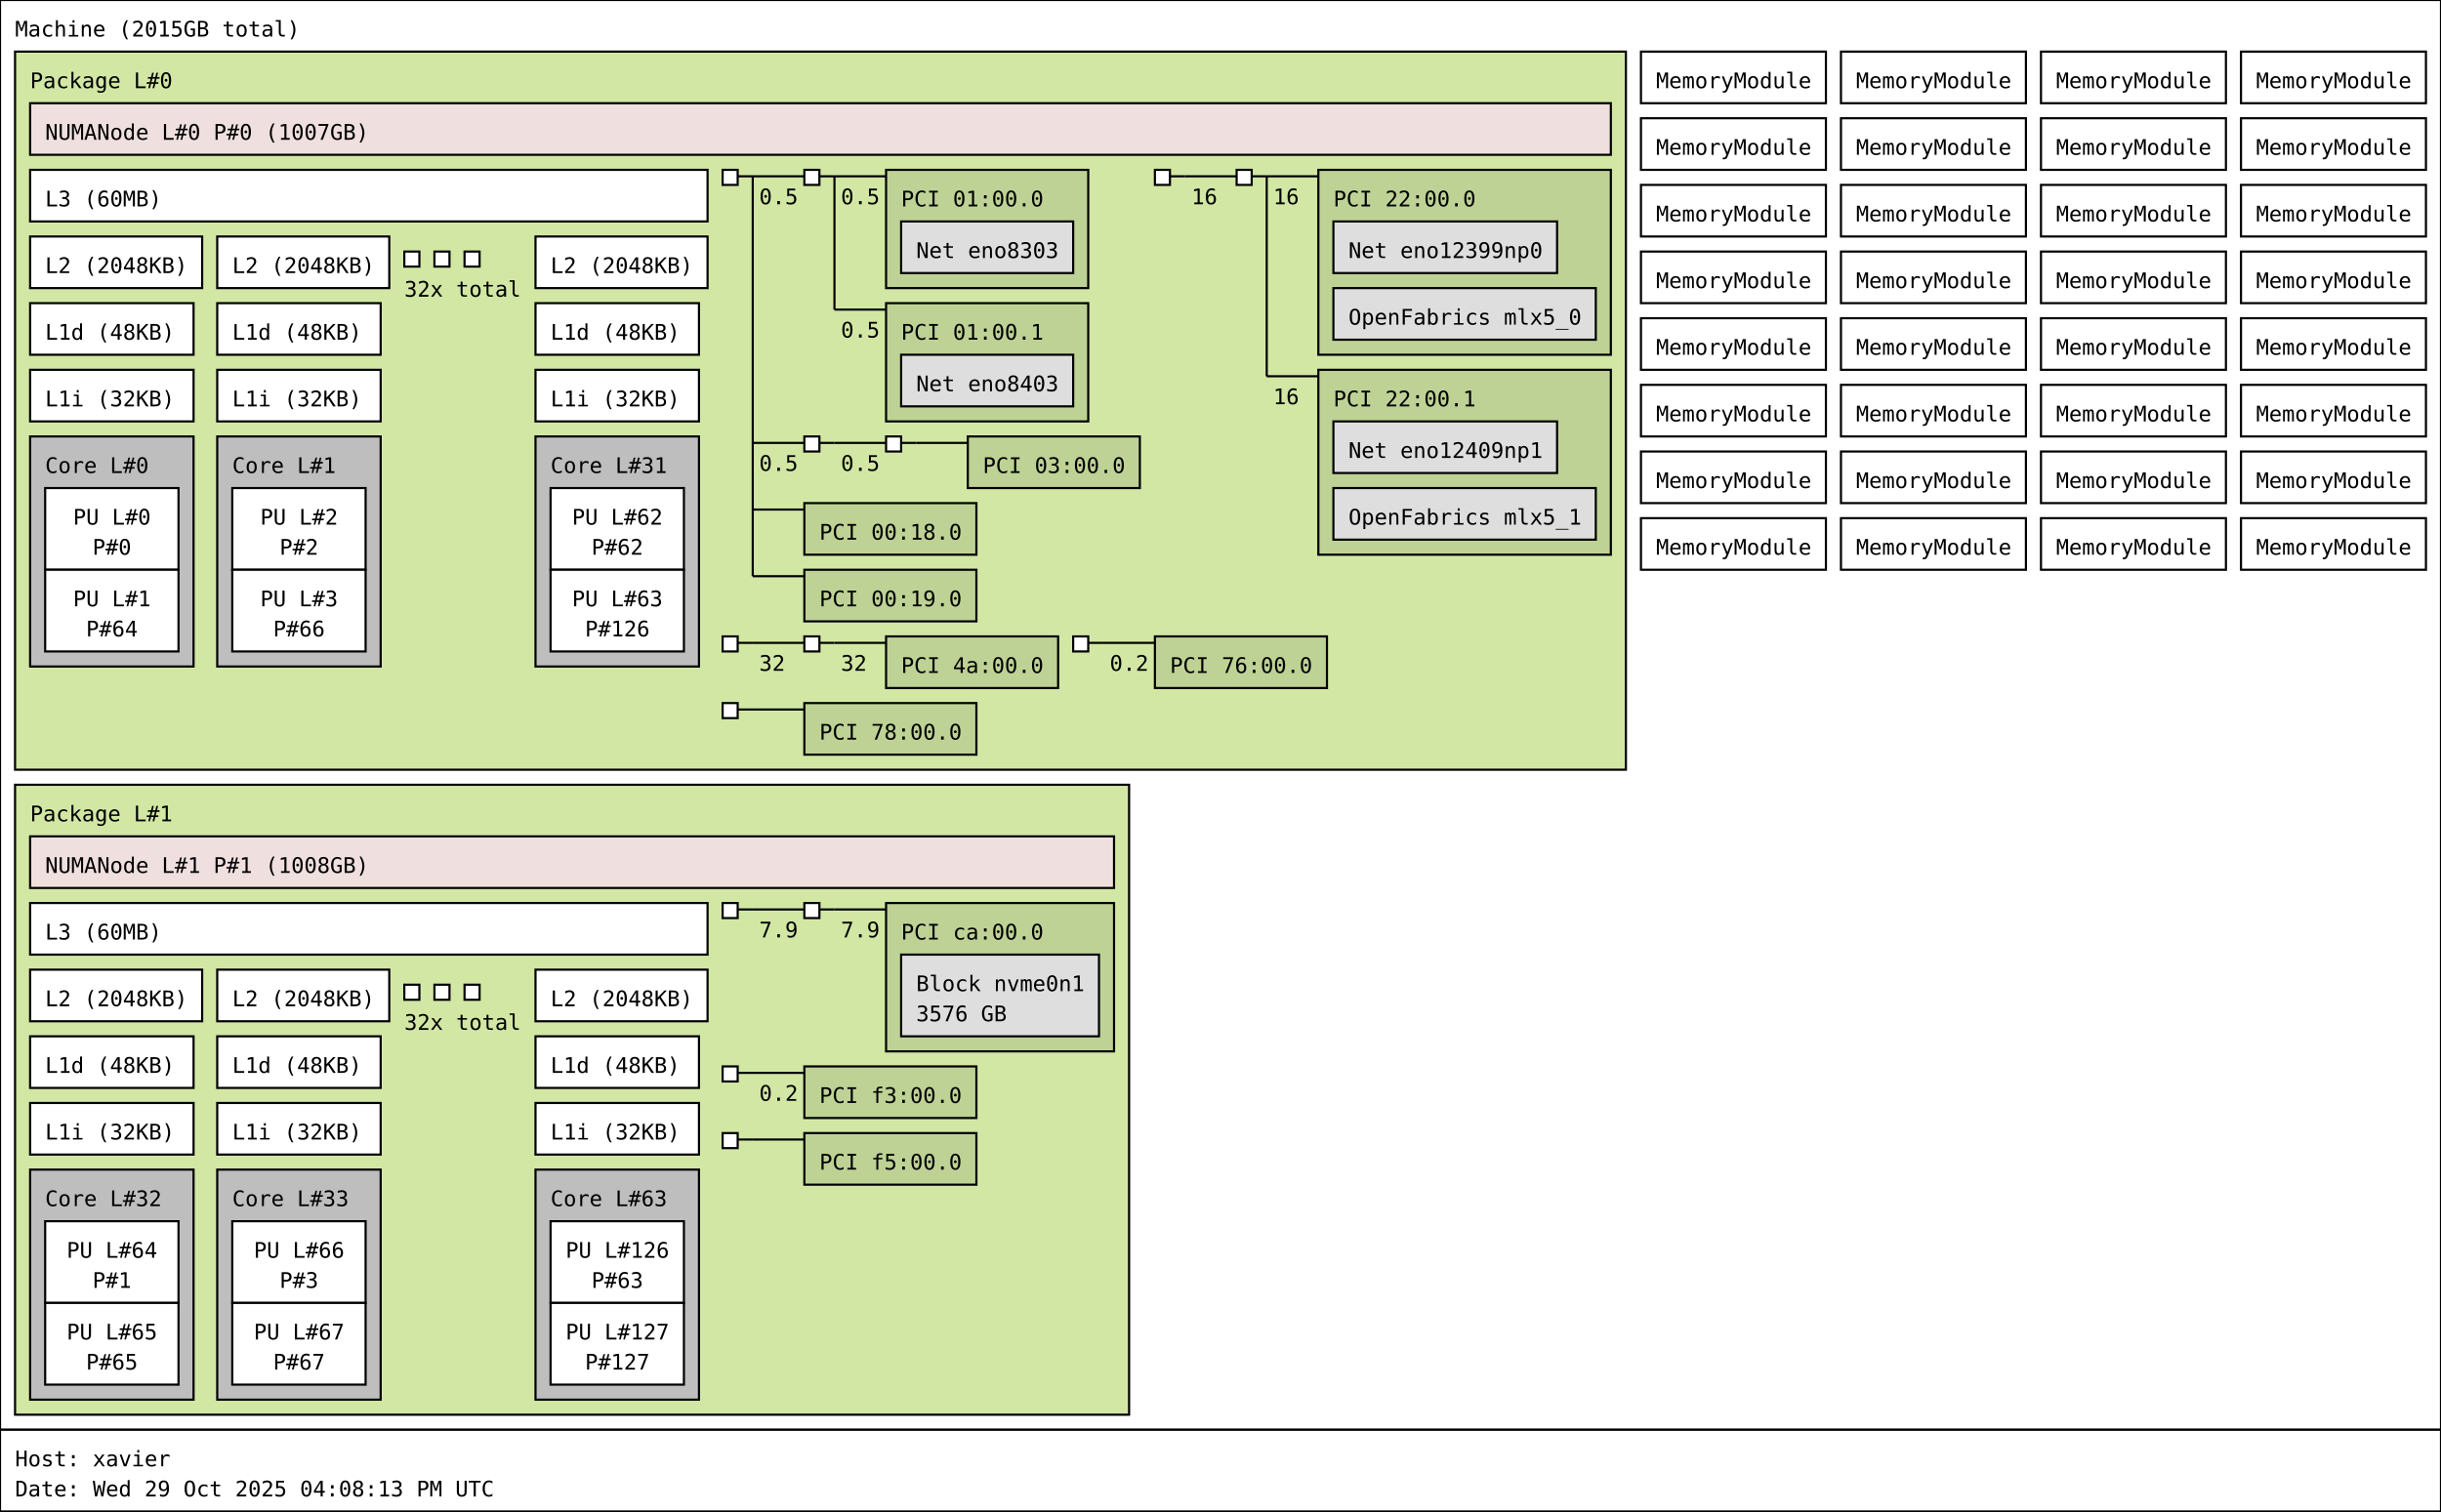
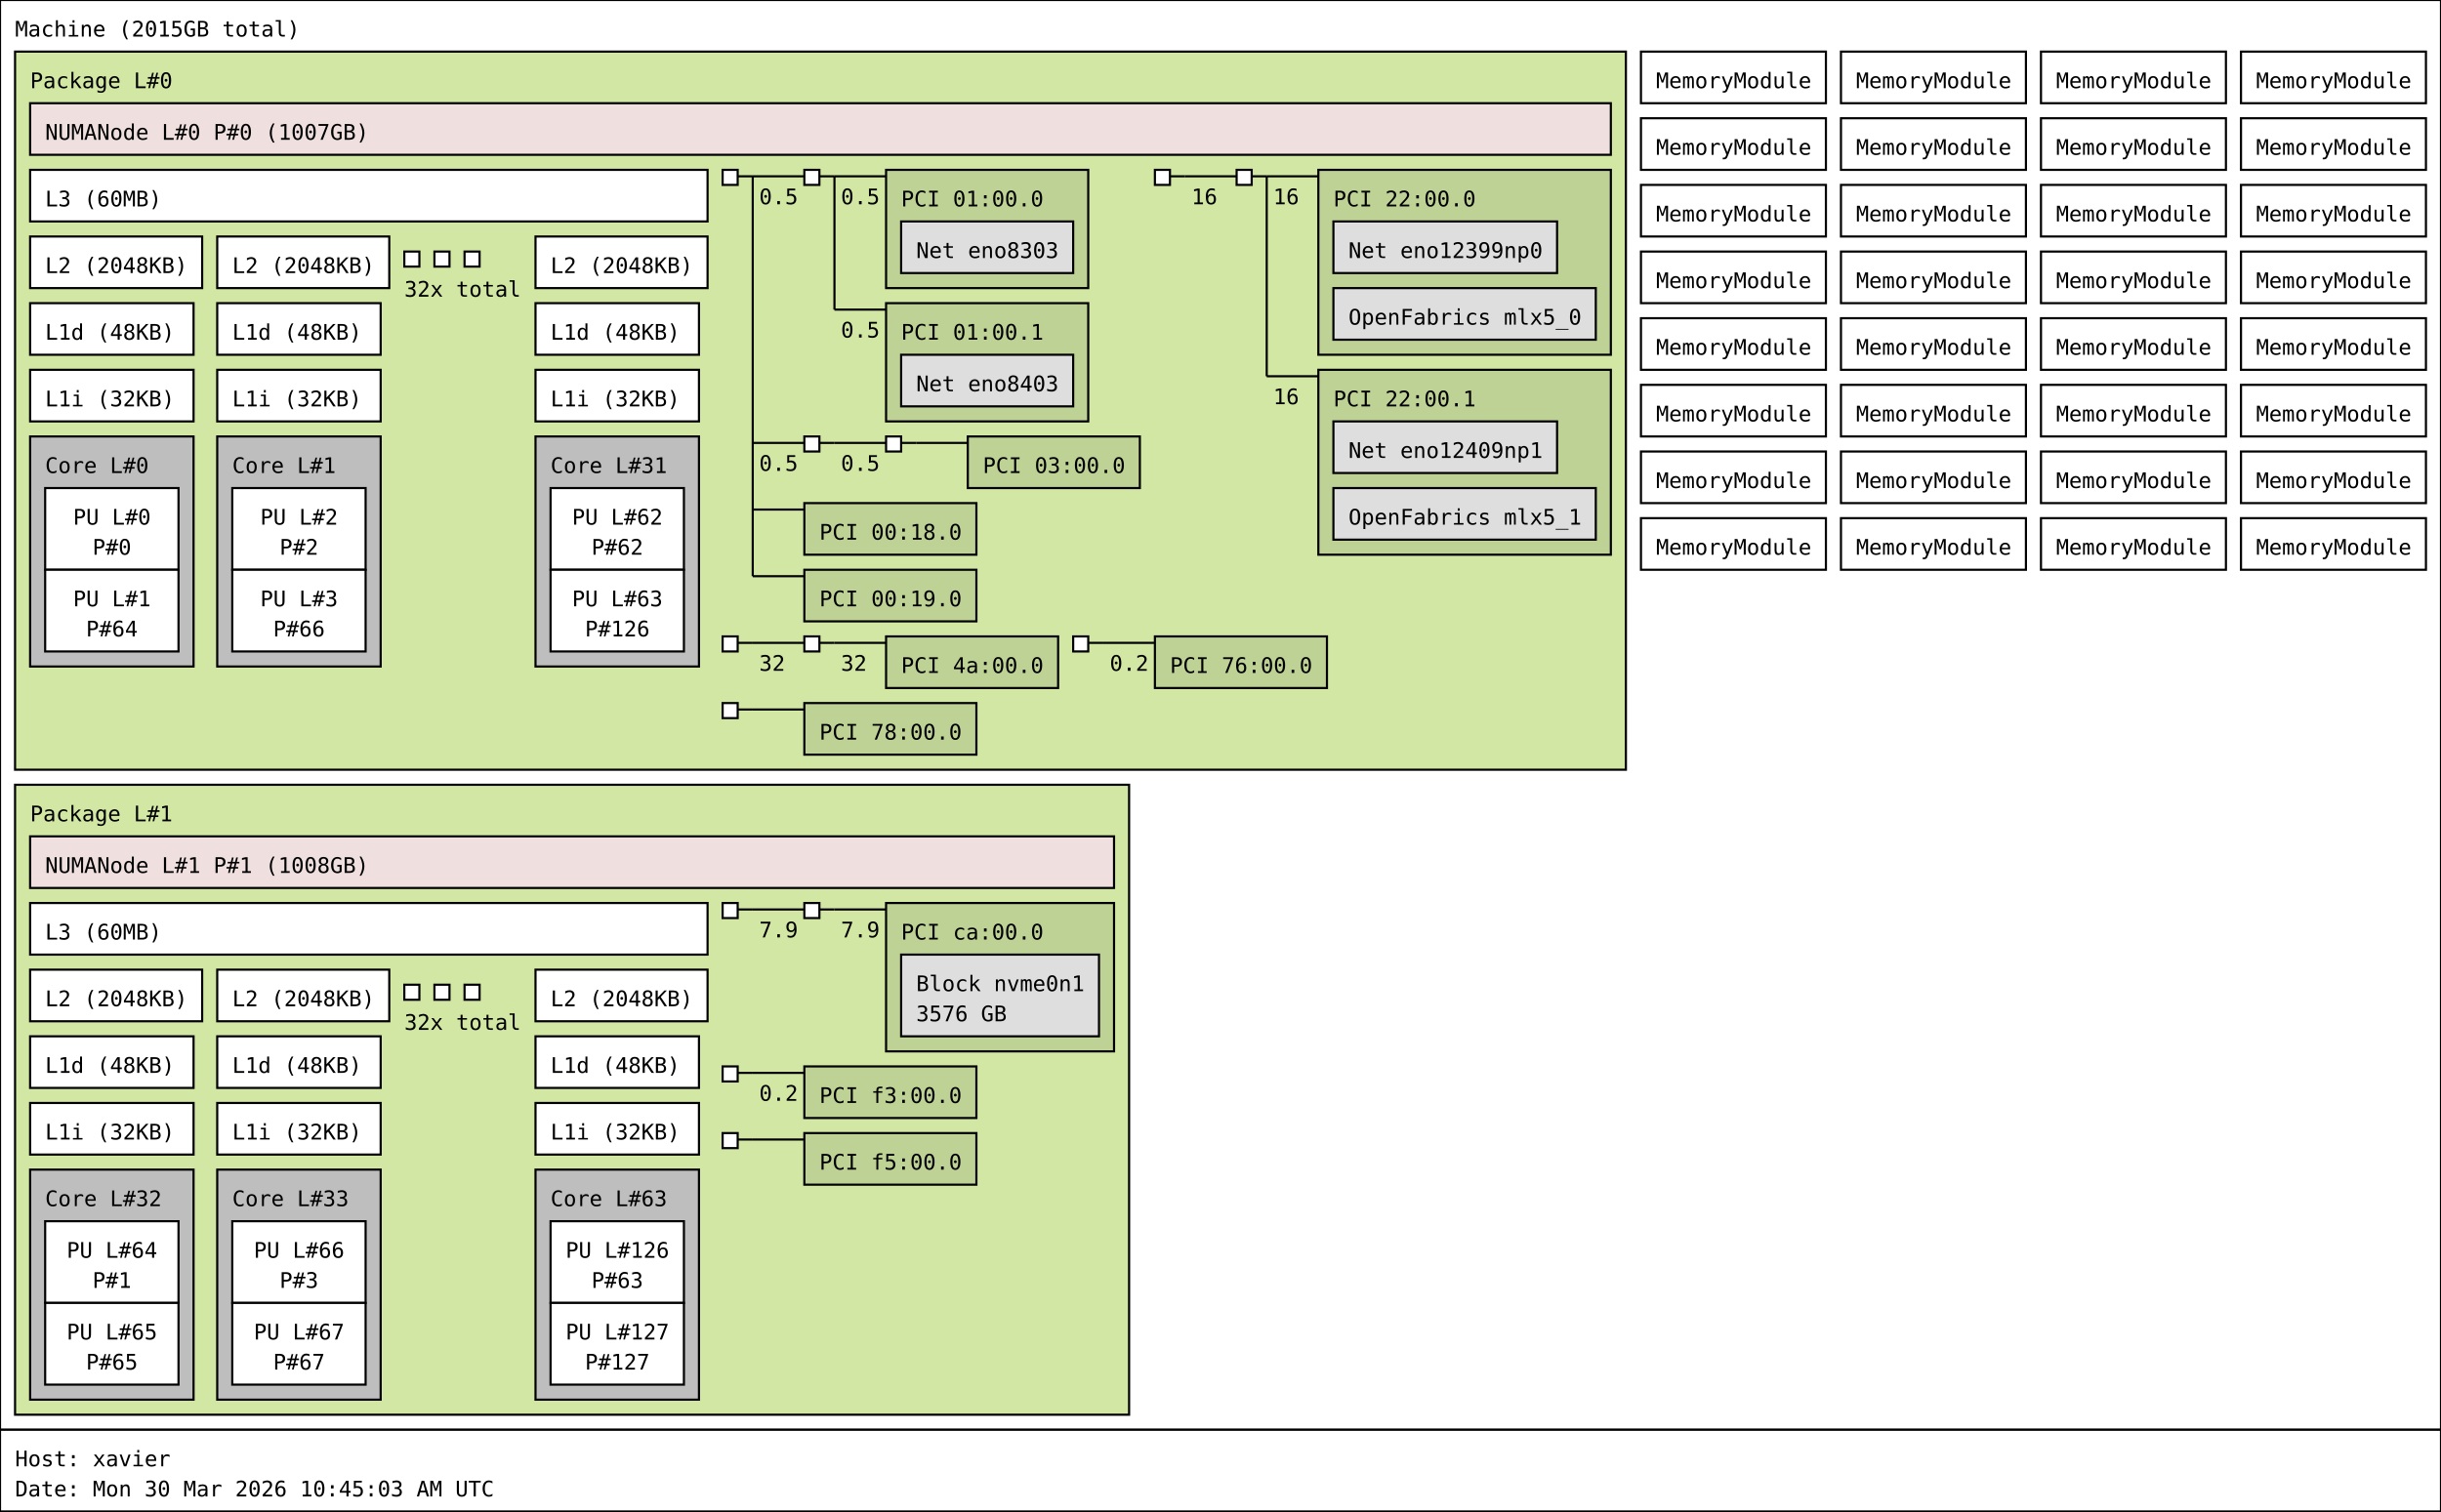
<svg xmlns="http://www.w3.org/2000/svg" width="1135px" height="703px" viewBox="0 0 1135px 703px" version="1.1">
  <rect id="Machine_0_rect" class="Machine" x="0" y="0" width="1135" height="665" fill="rgb(255,255,255)" stroke="rgb(0,0,0)" stroke-width="1" />
  <text id="Machine_0_text" class="Machine" font-family="Monospace" x="7" y="17" fill="rgb(0,0,0)" font-size="10px">Machine (2015GB total)</text>
  <rect id="Package_0_rect" class="Package" x="7" y="24" width="749" height="334" fill="rgb(210,231,164)" stroke="rgb(0,0,0)" stroke-width="1" />
  <text id="Package_0_text" class="Package" font-family="Monospace" x="14" y="41" fill="rgb(0,0,0)" font-size="10px">Package L#0</text>
  <rect id="L3_0_rect" class="L3" x="14" y="79" width="315" height="24" fill="rgb(255,255,255)" stroke="rgb(0,0,0)" stroke-width="1" />
  <text id="L3_0_text" class="L3" font-family="Monospace" x="21" y="96" fill="rgb(0,0,0)" font-size="10px">L3 (60MB)</text>
  <rect id="L2_0_rect" class="L2" x="14" y="110" width="80" height="24" fill="rgb(255,255,255)" stroke="rgb(0,0,0)" stroke-width="1" />
  <text id="L2_0_text" class="L2" font-family="Monospace" x="21" y="127" fill="rgb(0,0,0)" font-size="10px">L2 (2048KB)</text>
  <rect id="L1d_0_rect" class="L1d" x="14" y="141" width="76" height="24" fill="rgb(255,255,255)" stroke="rgb(0,0,0)" stroke-width="1" />
  <text id="L1d_0_text" class="L1d" font-family="Monospace" x="21" y="158" fill="rgb(0,0,0)" font-size="10px">L1d (48KB)</text>
  <rect id="L1i_0_rect" class="L1i" x="14" y="172" width="76" height="24" fill="rgb(255,255,255)" stroke="rgb(0,0,0)" stroke-width="1" />
  <text id="L1i_0_text" class="L1i" font-family="Monospace" x="21" y="189" fill="rgb(0,0,0)" font-size="10px">L1i (32KB)</text>
  <rect id="Core_0_rect" class="Core" x="14" y="203" width="76" height="107" fill="rgb(190,190,190)" stroke="rgb(0,0,0)" stroke-width="1" />
  <text id="Core_0_text" class="Core" font-family="Monospace" x="21" y="220" fill="rgb(0,0,0)" font-size="10px">Core L#0</text>
  <rect id="PU_0_rect" class="PU" x="21" y="227" width="62" height="38" fill="rgb(255,255,255)" stroke="rgb(0,0,0)" stroke-width="1" />
  <text id="PU_0_text" class="PU" font-family="Monospace" x="34" y="244" fill="rgb(0,0,0)" font-size="10px">PU L#0</text>
  <text id="PU_0_text_1" class="PU" font-family="Monospace" x="43" y="258" fill="rgb(0,0,0)" font-size="10px">P#0</text>
  <rect id="PU_1_rect" class="PU" x="21" y="265" width="62" height="38" fill="rgb(255,255,255)" stroke="rgb(0,0,0)" stroke-width="1" />
  <text id="PU_1_text" class="PU" font-family="Monospace" x="34" y="282" fill="rgb(0,0,0)" font-size="10px">PU L#1</text>
  <text id="PU_1_text_1" class="PU" font-family="Monospace" x="40" y="296" fill="rgb(0,0,0)" font-size="10px">P#64</text>
  <rect id="L2_1_rect" class="L2" x="101" y="110" width="80" height="24" fill="rgb(255,255,255)" stroke="rgb(0,0,0)" stroke-width="1" />
  <text id="L2_1_text" class="L2" font-family="Monospace" x="108" y="127" fill="rgb(0,0,0)" font-size="10px">L2 (2048KB)</text>
  <rect id="L1d_1_rect" class="L1d" x="101" y="141" width="76" height="24" fill="rgb(255,255,255)" stroke="rgb(0,0,0)" stroke-width="1" />
  <text id="L1d_1_text" class="L1d" font-family="Monospace" x="108" y="158" fill="rgb(0,0,0)" font-size="10px">L1d (48KB)</text>
  <rect id="L1i_1_rect" class="L1i" x="101" y="172" width="76" height="24" fill="rgb(255,255,255)" stroke="rgb(0,0,0)" stroke-width="1" />
  <text id="L1i_1_text" class="L1i" font-family="Monospace" x="108" y="189" fill="rgb(0,0,0)" font-size="10px">L1i (32KB)</text>
  <rect id="Core_1_rect" class="Core" x="101" y="203" width="76" height="107" fill="rgb(190,190,190)" stroke="rgb(0,0,0)" stroke-width="1" />
  <text id="Core_1_text" class="Core" font-family="Monospace" x="108" y="220" fill="rgb(0,0,0)" font-size="10px">Core L#1</text>
  <rect id="PU_2_rect" class="PU" x="108" y="227" width="62" height="38" fill="rgb(255,255,255)" stroke="rgb(0,0,0)" stroke-width="1" />
  <text id="PU_2_text" class="PU" font-family="Monospace" x="121" y="244" fill="rgb(0,0,0)" font-size="10px">PU L#2</text>
  <text id="PU_2_text_1" class="PU" font-family="Monospace" x="130" y="258" fill="rgb(0,0,0)" font-size="10px">P#2</text>
  <rect id="PU_3_rect" class="PU" x="108" y="265" width="62" height="38" fill="rgb(255,255,255)" stroke="rgb(0,0,0)" stroke-width="1" />
  <text id="PU_3_text" class="PU" font-family="Monospace" x="121" y="282" fill="rgb(0,0,0)" font-size="10px">PU L#3</text>
  <text id="PU_3_text_1" class="PU" font-family="Monospace" x="127" y="296" fill="rgb(0,0,0)" font-size="10px">P#66</text>
  <rect id="L2_2_rect" class="L2" x="188" y="117" width="7" height="7" fill="rgb(255,255,255)" stroke="rgb(0,0,0)" stroke-width="1" />
  <rect id="L2_2_rect" class="L2" x="202" y="117" width="7" height="7" fill="rgb(255,255,255)" stroke="rgb(0,0,0)" stroke-width="1" />
  <rect id="L2_2_rect" class="L2" x="216" y="117" width="7" height="7" fill="rgb(255,255,255)" stroke="rgb(0,0,0)" stroke-width="1" />
  <text id="L2_2_text" class="L2" font-family="Monospace" x="188" y="138" fill="rgb(0,0,0)" font-size="10px">32x total</text>
  <rect id="L2_31_rect" class="L2" x="249" y="110" width="80" height="24" fill="rgb(255,255,255)" stroke="rgb(0,0,0)" stroke-width="1" />
  <text id="L2_31_text" class="L2" font-family="Monospace" x="256" y="127" fill="rgb(0,0,0)" font-size="10px">L2 (2048KB)</text>
  <rect id="L1d_31_rect" class="L1d" x="249" y="141" width="76" height="24" fill="rgb(255,255,255)" stroke="rgb(0,0,0)" stroke-width="1" />
  <text id="L1d_31_text" class="L1d" font-family="Monospace" x="256" y="158" fill="rgb(0,0,0)" font-size="10px">L1d (48KB)</text>
  <rect id="L1i_31_rect" class="L1i" x="249" y="172" width="76" height="24" fill="rgb(255,255,255)" stroke="rgb(0,0,0)" stroke-width="1" />
  <text id="L1i_31_text" class="L1i" font-family="Monospace" x="256" y="189" fill="rgb(0,0,0)" font-size="10px">L1i (32KB)</text>
  <rect id="Core_31_rect" class="Core" x="249" y="203" width="76" height="107" fill="rgb(190,190,190)" stroke="rgb(0,0,0)" stroke-width="1" />
  <text id="Core_31_text" class="Core" font-family="Monospace" x="256" y="220" fill="rgb(0,0,0)" font-size="10px">Core L#31</text>
  <rect id="PU_62_rect" class="PU" x="256" y="227" width="62" height="38" fill="rgb(255,255,255)" stroke="rgb(0,0,0)" stroke-width="1" />
  <text id="PU_62_text" class="PU" font-family="Monospace" x="266" y="244" fill="rgb(0,0,0)" font-size="10px">PU L#62</text>
  <text id="PU_62_text_1" class="PU" font-family="Monospace" x="275" y="258" fill="rgb(0,0,0)" font-size="10px">P#62</text>
  <rect id="PU_63_rect" class="PU" x="256" y="265" width="62" height="38" fill="rgb(255,255,255)" stroke="rgb(0,0,0)" stroke-width="1" />
  <text id="PU_63_text" class="PU" font-family="Monospace" x="266" y="282" fill="rgb(0,0,0)" font-size="10px">PU L#63</text>
  <text id="PU_63_text_1" class="PU" font-family="Monospace" x="272" y="296" fill="rgb(0,0,0)" font-size="10px">P#126</text>
  <rect id="NUMANode_0_rect" class="NUMANode" x="14" y="48" width="735" height="24" fill="rgb(239,223,222)" stroke="rgb(0,0,0)" stroke-width="1" />
  <text id="NUMANode_0_text" class="NUMANode" font-family="Monospace" x="21" y="65" fill="rgb(0,0,0)" font-size="10px">NUMANode L#0 P#0 (1007GB)</text>
  <rect id="HostBridge_0_rect" class="HostBridge" x="336" y="79" width="7" height="7" fill="rgb(255,255,255)" stroke="rgb(0,0,0)" stroke-width="1" />
  <line id="HostBridge_0_line" class="HostBridge" x1="343" y1="82" x2="350" y2="82" stroke="rgb(0,0,0)" stroke-width="1" />
  <line id="HostBridge_0_line_2" class="HostBridge" x1="350" y1="82" x2="374" y2="82" stroke="rgb(0,0,0)" stroke-width="1" />
  <text id="HostBridge_0_text_2" class="HostBridge" font-family="Monospace" x="353" y="95" fill="rgb(0,0,0)" font-size="10px">0.5</text>
  <line id="HostBridge_0_line_3" class="HostBridge" x1="350" y1="206" x2="374" y2="206" stroke="rgb(0,0,0)" stroke-width="1" />
  <text id="HostBridge_0_text_3" class="HostBridge" font-family="Monospace" x="353" y="219" fill="rgb(0,0,0)" font-size="10px">0.5</text>
  <line id="HostBridge_0_line_4" class="HostBridge" x1="350" y1="237" x2="374" y2="237" stroke="rgb(0,0,0)" stroke-width="1" />
  <line id="HostBridge_0_line_5" class="HostBridge" x1="350" y1="268" x2="374" y2="268" stroke="rgb(0,0,0)" stroke-width="1" />
  <line id="HostBridge_0_line_1" class="HostBridge" x1="350" y1="82" x2="350" y2="268" stroke="rgb(0,0,0)" stroke-width="1" />
  <rect id="PCIBridge_1_rect" class="PCIBridge" x="374" y="79" width="7" height="7" fill="rgb(255,255,255)" stroke="rgb(0,0,0)" stroke-width="1" />
  <line id="PCIBridge_1_line" class="PCIBridge" x1="381" y1="82" x2="388" y2="82" stroke="rgb(0,0,0)" stroke-width="1" />
  <line id="PCIBridge_1_line_2" class="PCIBridge" x1="388" y1="82" x2="412" y2="82" stroke="rgb(0,0,0)" stroke-width="1" />
  <text id="PCIBridge_1_text_2" class="PCIBridge" font-family="Monospace" x="391" y="95" fill="rgb(0,0,0)" font-size="10px">0.5</text>
  <line id="PCIBridge_1_line_3" class="PCIBridge" x1="388" y1="144" x2="412" y2="144" stroke="rgb(0,0,0)" stroke-width="1" />
  <text id="PCIBridge_1_text_3" class="PCIBridge" font-family="Monospace" x="391" y="157" fill="rgb(0,0,0)" font-size="10px">0.5</text>
  <line id="PCIBridge_1_line_1" class="PCIBridge" x1="388" y1="82" x2="388" y2="144" stroke="rgb(0,0,0)" stroke-width="1" />
  <rect id="PCI_0_rect" class="PCI" x="412" y="79" width="94" height="55" fill="rgb(190,210,149)" stroke="rgb(0,0,0)" stroke-width="1" />
  <text id="PCI_0_text" class="PCI" font-family="Monospace" x="419" y="96" fill="rgb(0,0,0)" font-size="10px">PCI 01:00.0</text>
  <rect id="Net_0_rect" class="Net" x="419" y="103" width="80" height="24" fill="rgb(222,222,222)" stroke="rgb(0,0,0)" stroke-width="1" />
  <text id="Net_0_text" class="Net" font-family="Monospace" x="426" y="120" fill="rgb(0,0,0)" font-size="10px">Net eno8303</text>
  <rect id="PCI_1_rect" class="PCI" x="412" y="141" width="94" height="55" fill="rgb(190,210,149)" stroke="rgb(0,0,0)" stroke-width="1" />
  <text id="PCI_1_text" class="PCI" font-family="Monospace" x="419" y="158" fill="rgb(0,0,0)" font-size="10px">PCI 01:00.1</text>
  <rect id="Net_1_rect" class="Net" x="419" y="165" width="80" height="24" fill="rgb(222,222,222)" stroke="rgb(0,0,0)" stroke-width="1" />
  <text id="Net_1_text" class="Net" font-family="Monospace" x="426" y="182" fill="rgb(0,0,0)" font-size="10px">Net eno8403</text>
  <rect id="PCIBridge_2_rect" class="PCIBridge" x="374" y="203" width="7" height="7" fill="rgb(255,255,255)" stroke="rgb(0,0,0)" stroke-width="1" />
  <line id="PCIBridge_2_line" class="PCIBridge" x1="381" y1="206" x2="388" y2="206" stroke="rgb(0,0,0)" stroke-width="1" />
  <line id="PCIBridge_2_line_2" class="PCIBridge" x1="388" y1="206" x2="412" y2="206" stroke="rgb(0,0,0)" stroke-width="1" />
  <text id="PCIBridge_2_text_2" class="PCIBridge" font-family="Monospace" x="391" y="219" fill="rgb(0,0,0)" font-size="10px">0.5</text>
  <line id="PCIBridge_2_line_1" class="PCIBridge" x1="388" y1="206" x2="388" y2="206" stroke="rgb(0,0,0)" stroke-width="1" />
  <rect id="PCIBridge_3_rect" class="PCIBridge" x="412" y="203" width="7" height="7" fill="rgb(255,255,255)" stroke="rgb(0,0,0)" stroke-width="1" />
  <line id="PCIBridge_3_line" class="PCIBridge" x1="419" y1="206" x2="426" y2="206" stroke="rgb(0,0,0)" stroke-width="1" />
  <line id="PCIBridge_3_line_2" class="PCIBridge" x1="426" y1="206" x2="450" y2="206" stroke="rgb(0,0,0)" stroke-width="1" />
  <line id="PCIBridge_3_line_1" class="PCIBridge" x1="426" y1="206" x2="426" y2="206" stroke="rgb(0,0,0)" stroke-width="1" />
  <rect id="PCI_2_rect" class="PCI" x="450" y="203" width="80" height="24" fill="rgb(190,210,149)" stroke="rgb(0,0,0)" stroke-width="1" />
  <text id="PCI_2_text" class="PCI" font-family="Monospace" x="457" y="220" fill="rgb(0,0,0)" font-size="10px">PCI 03:00.0</text>
  <rect id="PCI_3_rect" class="PCI" x="374" y="234" width="80" height="24" fill="rgb(190,210,149)" stroke="rgb(0,0,0)" stroke-width="1" />
  <text id="PCI_3_text" class="PCI" font-family="Monospace" x="381" y="251" fill="rgb(0,0,0)" font-size="10px">PCI 00:18.0</text>
  <rect id="PCI_4_rect" class="PCI" x="374" y="265" width="80" height="24" fill="rgb(190,210,149)" stroke="rgb(0,0,0)" stroke-width="1" />
  <text id="PCI_4_text" class="PCI" font-family="Monospace" x="381" y="282" fill="rgb(0,0,0)" font-size="10px">PCI 00:19.0</text>
  <rect id="HostBridge_4_rect" class="HostBridge" x="537" y="79" width="7" height="7" fill="rgb(255,255,255)" stroke="rgb(0,0,0)" stroke-width="1" />
  <line id="HostBridge_4_line" class="HostBridge" x1="544" y1="82" x2="551" y2="82" stroke="rgb(0,0,0)" stroke-width="1" />
  <line id="HostBridge_4_line_2" class="HostBridge" x1="551" y1="82" x2="575" y2="82" stroke="rgb(0,0,0)" stroke-width="1" />
  <text id="HostBridge_4_text_2" class="HostBridge" font-family="Monospace" x="554" y="95" fill="rgb(0,0,0)" font-size="10px">16</text>
  <line id="HostBridge_4_line_1" class="HostBridge" x1="551" y1="82" x2="551" y2="82" stroke="rgb(0,0,0)" stroke-width="1" />
  <rect id="PCIBridge_5_rect" class="PCIBridge" x="575" y="79" width="7" height="7" fill="rgb(255,255,255)" stroke="rgb(0,0,0)" stroke-width="1" />
  <line id="PCIBridge_5_line" class="PCIBridge" x1="582" y1="82" x2="589" y2="82" stroke="rgb(0,0,0)" stroke-width="1" />
  <line id="PCIBridge_5_line_2" class="PCIBridge" x1="589" y1="82" x2="613" y2="82" stroke="rgb(0,0,0)" stroke-width="1" />
  <text id="PCIBridge_5_text_2" class="PCIBridge" font-family="Monospace" x="592" y="95" fill="rgb(0,0,0)" font-size="10px">16</text>
  <line id="PCIBridge_5_line_3" class="PCIBridge" x1="589" y1="175" x2="613" y2="175" stroke="rgb(0,0,0)" stroke-width="1" />
  <text id="PCIBridge_5_text_3" class="PCIBridge" font-family="Monospace" x="592" y="188" fill="rgb(0,0,0)" font-size="10px">16</text>
  <line id="PCIBridge_5_line_1" class="PCIBridge" x1="589" y1="82" x2="589" y2="175" stroke="rgb(0,0,0)" stroke-width="1" />
  <rect id="PCI_5_rect" class="PCI" x="613" y="79" width="136" height="86" fill="rgb(190,210,149)" stroke="rgb(0,0,0)" stroke-width="1" />
  <text id="PCI_5_text" class="PCI" font-family="Monospace" x="620" y="96" fill="rgb(0,0,0)" font-size="10px">PCI 22:00.0</text>
  <rect id="Net_2_rect" class="Net" x="620" y="103" width="104" height="24" fill="rgb(222,222,222)" stroke="rgb(0,0,0)" stroke-width="1" />
  <text id="Net_2_text" class="Net" font-family="Monospace" x="627" y="120" fill="rgb(0,0,0)" font-size="10px">Net eno12399np0</text>
  <rect id="OpenFabrics_3_rect" class="OpenFabrics" x="620" y="134" width="122" height="24" fill="rgb(222,222,222)" stroke="rgb(0,0,0)" stroke-width="1" />
  <text id="OpenFabrics_3_text" class="OpenFabrics" font-family="Monospace" x="627" y="151" fill="rgb(0,0,0)" font-size="10px">OpenFabrics mlx5_0</text>
  <rect id="PCI_6_rect" class="PCI" x="613" y="172" width="136" height="86" fill="rgb(190,210,149)" stroke="rgb(0,0,0)" stroke-width="1" />
  <text id="PCI_6_text" class="PCI" font-family="Monospace" x="620" y="189" fill="rgb(0,0,0)" font-size="10px">PCI 22:00.1</text>
  <rect id="Net_4_rect" class="Net" x="620" y="196" width="104" height="24" fill="rgb(222,222,222)" stroke="rgb(0,0,0)" stroke-width="1" />
  <text id="Net_4_text" class="Net" font-family="Monospace" x="627" y="213" fill="rgb(0,0,0)" font-size="10px">Net eno12409np1</text>
  <rect id="OpenFabrics_5_rect" class="OpenFabrics" x="620" y="227" width="122" height="24" fill="rgb(222,222,222)" stroke="rgb(0,0,0)" stroke-width="1" />
  <text id="OpenFabrics_5_text" class="OpenFabrics" font-family="Monospace" x="627" y="244" fill="rgb(0,0,0)" font-size="10px">OpenFabrics mlx5_1</text>
  <rect id="HostBridge_6_rect" class="HostBridge" x="336" y="296" width="7" height="7" fill="rgb(255,255,255)" stroke="rgb(0,0,0)" stroke-width="1" />
  <line id="HostBridge_6_line" class="HostBridge" x1="343" y1="299" x2="350" y2="299" stroke="rgb(0,0,0)" stroke-width="1" />
  <line id="HostBridge_6_line_2" class="HostBridge" x1="350" y1="299" x2="374" y2="299" stroke="rgb(0,0,0)" stroke-width="1" />
  <text id="HostBridge_6_text_2" class="HostBridge" font-family="Monospace" x="353" y="312" fill="rgb(0,0,0)" font-size="10px">32</text>
  <line id="HostBridge_6_line_1" class="HostBridge" x1="350" y1="299" x2="350" y2="299" stroke="rgb(0,0,0)" stroke-width="1" />
  <rect id="PCIBridge_7_rect" class="PCIBridge" x="374" y="296" width="7" height="7" fill="rgb(255,255,255)" stroke="rgb(0,0,0)" stroke-width="1" />
  <line id="PCIBridge_7_line" class="PCIBridge" x1="381" y1="299" x2="388" y2="299" stroke="rgb(0,0,0)" stroke-width="1" />
  <line id="PCIBridge_7_line_2" class="PCIBridge" x1="388" y1="299" x2="412" y2="299" stroke="rgb(0,0,0)" stroke-width="1" />
  <text id="PCIBridge_7_text_2" class="PCIBridge" font-family="Monospace" x="391" y="312" fill="rgb(0,0,0)" font-size="10px">32</text>
  <line id="PCIBridge_7_line_1" class="PCIBridge" x1="388" y1="299" x2="388" y2="299" stroke="rgb(0,0,0)" stroke-width="1" />
  <rect id="PCI_7_rect" class="PCI" x="412" y="296" width="80" height="24" fill="rgb(190,210,149)" stroke="rgb(0,0,0)" stroke-width="1" />
  <text id="PCI_7_text" class="PCI" font-family="Monospace" x="419" y="313" fill="rgb(0,0,0)" font-size="10px">PCI 4a:00.0</text>
  <rect id="HostBridge_8_rect" class="HostBridge" x="499" y="296" width="7" height="7" fill="rgb(255,255,255)" stroke="rgb(0,0,0)" stroke-width="1" />
  <line id="HostBridge_8_line" class="HostBridge" x1="506" y1="299" x2="513" y2="299" stroke="rgb(0,0,0)" stroke-width="1" />
  <line id="HostBridge_8_line_2" class="HostBridge" x1="513" y1="299" x2="537" y2="299" stroke="rgb(0,0,0)" stroke-width="1" />
  <text id="HostBridge_8_text_2" class="HostBridge" font-family="Monospace" x="516" y="312" fill="rgb(0,0,0)" font-size="10px">0.2</text>
  <line id="HostBridge_8_line_1" class="HostBridge" x1="513" y1="299" x2="513" y2="299" stroke="rgb(0,0,0)" stroke-width="1" />
  <rect id="PCI_8_rect" class="PCI" x="537" y="296" width="80" height="24" fill="rgb(190,210,149)" stroke="rgb(0,0,0)" stroke-width="1" />
  <text id="PCI_8_text" class="PCI" font-family="Monospace" x="544" y="313" fill="rgb(0,0,0)" font-size="10px">PCI 76:00.0</text>
  <rect id="HostBridge_9_rect" class="HostBridge" x="336" y="327" width="7" height="7" fill="rgb(255,255,255)" stroke="rgb(0,0,0)" stroke-width="1" />
  <line id="HostBridge_9_line" class="HostBridge" x1="343" y1="330" x2="350" y2="330" stroke="rgb(0,0,0)" stroke-width="1" />
  <line id="HostBridge_9_line_2" class="HostBridge" x1="350" y1="330" x2="374" y2="330" stroke="rgb(0,0,0)" stroke-width="1" />
  <line id="HostBridge_9_line_1" class="HostBridge" x1="350" y1="330" x2="350" y2="330" stroke="rgb(0,0,0)" stroke-width="1" />
  <rect id="PCI_9_rect" class="PCI" x="374" y="327" width="80" height="24" fill="rgb(190,210,149)" stroke="rgb(0,0,0)" stroke-width="1" />
  <text id="PCI_9_text" class="PCI" font-family="Monospace" x="381" y="344" fill="rgb(0,0,0)" font-size="10px">PCI 78:00.0</text>
  <rect id="Package_1_rect" class="Package" x="7" y="365" width="518" height="293" fill="rgb(210,231,164)" stroke="rgb(0,0,0)" stroke-width="1" />
  <text id="Package_1_text" class="Package" font-family="Monospace" x="14" y="382" fill="rgb(0,0,0)" font-size="10px">Package L#1</text>
  <rect id="L3_1_rect" class="L3" x="14" y="420" width="315" height="24" fill="rgb(255,255,255)" stroke="rgb(0,0,0)" stroke-width="1" />
  <text id="L3_1_text" class="L3" font-family="Monospace" x="21" y="437" fill="rgb(0,0,0)" font-size="10px">L3 (60MB)</text>
  <rect id="L2_32_rect" class="L2" x="14" y="451" width="80" height="24" fill="rgb(255,255,255)" stroke="rgb(0,0,0)" stroke-width="1" />
  <text id="L2_32_text" class="L2" font-family="Monospace" x="21" y="468" fill="rgb(0,0,0)" font-size="10px">L2 (2048KB)</text>
  <rect id="L1d_32_rect" class="L1d" x="14" y="482" width="76" height="24" fill="rgb(255,255,255)" stroke="rgb(0,0,0)" stroke-width="1" />
  <text id="L1d_32_text" class="L1d" font-family="Monospace" x="21" y="499" fill="rgb(0,0,0)" font-size="10px">L1d (48KB)</text>
  <rect id="L1i_32_rect" class="L1i" x="14" y="513" width="76" height="24" fill="rgb(255,255,255)" stroke="rgb(0,0,0)" stroke-width="1" />
  <text id="L1i_32_text" class="L1i" font-family="Monospace" x="21" y="530" fill="rgb(0,0,0)" font-size="10px">L1i (32KB)</text>
  <rect id="Core_32_rect" class="Core" x="14" y="544" width="76" height="107" fill="rgb(190,190,190)" stroke="rgb(0,0,0)" stroke-width="1" />
  <text id="Core_32_text" class="Core" font-family="Monospace" x="21" y="561" fill="rgb(0,0,0)" font-size="10px">Core L#32</text>
  <rect id="PU_64_rect" class="PU" x="21" y="568" width="62" height="38" fill="rgb(255,255,255)" stroke="rgb(0,0,0)" stroke-width="1" />
  <text id="PU_64_text" class="PU" font-family="Monospace" x="31" y="585" fill="rgb(0,0,0)" font-size="10px">PU L#64</text>
  <text id="PU_64_text_1" class="PU" font-family="Monospace" x="43" y="599" fill="rgb(0,0,0)" font-size="10px">P#1</text>
  <rect id="PU_65_rect" class="PU" x="21" y="606" width="62" height="38" fill="rgb(255,255,255)" stroke="rgb(0,0,0)" stroke-width="1" />
  <text id="PU_65_text" class="PU" font-family="Monospace" x="31" y="623" fill="rgb(0,0,0)" font-size="10px">PU L#65</text>
  <text id="PU_65_text_1" class="PU" font-family="Monospace" x="40" y="637" fill="rgb(0,0,0)" font-size="10px">P#65</text>
  <rect id="L2_33_rect" class="L2" x="101" y="451" width="80" height="24" fill="rgb(255,255,255)" stroke="rgb(0,0,0)" stroke-width="1" />
  <text id="L2_33_text" class="L2" font-family="Monospace" x="108" y="468" fill="rgb(0,0,0)" font-size="10px">L2 (2048KB)</text>
  <rect id="L1d_33_rect" class="L1d" x="101" y="482" width="76" height="24" fill="rgb(255,255,255)" stroke="rgb(0,0,0)" stroke-width="1" />
  <text id="L1d_33_text" class="L1d" font-family="Monospace" x="108" y="499" fill="rgb(0,0,0)" font-size="10px">L1d (48KB)</text>
  <rect id="L1i_33_rect" class="L1i" x="101" y="513" width="76" height="24" fill="rgb(255,255,255)" stroke="rgb(0,0,0)" stroke-width="1" />
  <text id="L1i_33_text" class="L1i" font-family="Monospace" x="108" y="530" fill="rgb(0,0,0)" font-size="10px">L1i (32KB)</text>
  <rect id="Core_33_rect" class="Core" x="101" y="544" width="76" height="107" fill="rgb(190,190,190)" stroke="rgb(0,0,0)" stroke-width="1" />
  <text id="Core_33_text" class="Core" font-family="Monospace" x="108" y="561" fill="rgb(0,0,0)" font-size="10px">Core L#33</text>
  <rect id="PU_66_rect" class="PU" x="108" y="568" width="62" height="38" fill="rgb(255,255,255)" stroke="rgb(0,0,0)" stroke-width="1" />
  <text id="PU_66_text" class="PU" font-family="Monospace" x="118" y="585" fill="rgb(0,0,0)" font-size="10px">PU L#66</text>
  <text id="PU_66_text_1" class="PU" font-family="Monospace" x="130" y="599" fill="rgb(0,0,0)" font-size="10px">P#3</text>
  <rect id="PU_67_rect" class="PU" x="108" y="606" width="62" height="38" fill="rgb(255,255,255)" stroke="rgb(0,0,0)" stroke-width="1" />
  <text id="PU_67_text" class="PU" font-family="Monospace" x="118" y="623" fill="rgb(0,0,0)" font-size="10px">PU L#67</text>
  <text id="PU_67_text_1" class="PU" font-family="Monospace" x="127" y="637" fill="rgb(0,0,0)" font-size="10px">P#67</text>
  <rect id="L2_34_rect" class="L2" x="188" y="458" width="7" height="7" fill="rgb(255,255,255)" stroke="rgb(0,0,0)" stroke-width="1" />
  <rect id="L2_34_rect" class="L2" x="202" y="458" width="7" height="7" fill="rgb(255,255,255)" stroke="rgb(0,0,0)" stroke-width="1" />
  <rect id="L2_34_rect" class="L2" x="216" y="458" width="7" height="7" fill="rgb(255,255,255)" stroke="rgb(0,0,0)" stroke-width="1" />
  <text id="L2_34_text" class="L2" font-family="Monospace" x="188" y="479" fill="rgb(0,0,0)" font-size="10px">32x total</text>
  <rect id="L2_63_rect" class="L2" x="249" y="451" width="80" height="24" fill="rgb(255,255,255)" stroke="rgb(0,0,0)" stroke-width="1" />
  <text id="L2_63_text" class="L2" font-family="Monospace" x="256" y="468" fill="rgb(0,0,0)" font-size="10px">L2 (2048KB)</text>
  <rect id="L1d_63_rect" class="L1d" x="249" y="482" width="76" height="24" fill="rgb(255,255,255)" stroke="rgb(0,0,0)" stroke-width="1" />
  <text id="L1d_63_text" class="L1d" font-family="Monospace" x="256" y="499" fill="rgb(0,0,0)" font-size="10px">L1d (48KB)</text>
  <rect id="L1i_63_rect" class="L1i" x="249" y="513" width="76" height="24" fill="rgb(255,255,255)" stroke="rgb(0,0,0)" stroke-width="1" />
  <text id="L1i_63_text" class="L1i" font-family="Monospace" x="256" y="530" fill="rgb(0,0,0)" font-size="10px">L1i (32KB)</text>
  <rect id="Core_63_rect" class="Core" x="249" y="544" width="76" height="107" fill="rgb(190,190,190)" stroke="rgb(0,0,0)" stroke-width="1" />
  <text id="Core_63_text" class="Core" font-family="Monospace" x="256" y="561" fill="rgb(0,0,0)" font-size="10px">Core L#63</text>
  <rect id="PU_126_rect" class="PU" x="256" y="568" width="62" height="38" fill="rgb(255,255,255)" stroke="rgb(0,0,0)" stroke-width="1" />
  <text id="PU_126_text" class="PU" font-family="Monospace" x="263" y="585" fill="rgb(0,0,0)" font-size="10px">PU L#126</text>
  <text id="PU_126_text_1" class="PU" font-family="Monospace" x="275" y="599" fill="rgb(0,0,0)" font-size="10px">P#63</text>
  <rect id="PU_127_rect" class="PU" x="256" y="606" width="62" height="38" fill="rgb(255,255,255)" stroke="rgb(0,0,0)" stroke-width="1" />
  <text id="PU_127_text" class="PU" font-family="Monospace" x="263" y="623" fill="rgb(0,0,0)" font-size="10px">PU L#127</text>
  <text id="PU_127_text_1" class="PU" font-family="Monospace" x="272" y="637" fill="rgb(0,0,0)" font-size="10px">P#127</text>
  <rect id="NUMANode_1_rect" class="NUMANode" x="14" y="389" width="504" height="24" fill="rgb(239,223,222)" stroke="rgb(0,0,0)" stroke-width="1" />
  <text id="NUMANode_1_text" class="NUMANode" font-family="Monospace" x="21" y="406" fill="rgb(0,0,0)" font-size="10px">NUMANode L#1 P#1 (1008GB)</text>
  <rect id="HostBridge_10_rect" class="HostBridge" x="336" y="420" width="7" height="7" fill="rgb(255,255,255)" stroke="rgb(0,0,0)" stroke-width="1" />
  <line id="HostBridge_10_line" class="HostBridge" x1="343" y1="423" x2="350" y2="423" stroke="rgb(0,0,0)" stroke-width="1" />
  <line id="HostBridge_10_line_2" class="HostBridge" x1="350" y1="423" x2="374" y2="423" stroke="rgb(0,0,0)" stroke-width="1" />
  <text id="HostBridge_10_text_2" class="HostBridge" font-family="Monospace" x="353" y="436" fill="rgb(0,0,0)" font-size="10px">7.9</text>
  <line id="HostBridge_10_line_1" class="HostBridge" x1="350" y1="423" x2="350" y2="423" stroke="rgb(0,0,0)" stroke-width="1" />
  <rect id="PCIBridge_11_rect" class="PCIBridge" x="374" y="420" width="7" height="7" fill="rgb(255,255,255)" stroke="rgb(0,0,0)" stroke-width="1" />
  <line id="PCIBridge_11_line" class="PCIBridge" x1="381" y1="423" x2="388" y2="423" stroke="rgb(0,0,0)" stroke-width="1" />
  <line id="PCIBridge_11_line_2" class="PCIBridge" x1="388" y1="423" x2="412" y2="423" stroke="rgb(0,0,0)" stroke-width="1" />
  <text id="PCIBridge_11_text_2" class="PCIBridge" font-family="Monospace" x="391" y="436" fill="rgb(0,0,0)" font-size="10px">7.9</text>
  <line id="PCIBridge_11_line_1" class="PCIBridge" x1="388" y1="423" x2="388" y2="423" stroke="rgb(0,0,0)" stroke-width="1" />
  <rect id="PCI_10_rect" class="PCI" x="412" y="420" width="106" height="69" fill="rgb(190,210,149)" stroke="rgb(0,0,0)" stroke-width="1" />
  <text id="PCI_10_text" class="PCI" font-family="Monospace" x="419" y="437" fill="rgb(0,0,0)" font-size="10px">PCI ca:00.0</text>
  <rect id="Block_6_rect" class="Block" x="419" y="444" width="92" height="38" fill="rgb(222,222,222)" stroke="rgb(0,0,0)" stroke-width="1" />
  <text id="Block_6_text" class="Block" font-family="Monospace" x="426" y="461" fill="rgb(0,0,0)" font-size="10px">Block nvme0n1</text>
  <text id="Block_6_text_1" class="Block" font-family="Monospace" x="426" y="475" fill="rgb(0,0,0)" font-size="10px">3576 GB</text>
  <rect id="HostBridge_12_rect" class="HostBridge" x="336" y="496" width="7" height="7" fill="rgb(255,255,255)" stroke="rgb(0,0,0)" stroke-width="1" />
  <line id="HostBridge_12_line" class="HostBridge" x1="343" y1="499" x2="350" y2="499" stroke="rgb(0,0,0)" stroke-width="1" />
  <line id="HostBridge_12_line_2" class="HostBridge" x1="350" y1="499" x2="374" y2="499" stroke="rgb(0,0,0)" stroke-width="1" />
  <text id="HostBridge_12_text_2" class="HostBridge" font-family="Monospace" x="353" y="512" fill="rgb(0,0,0)" font-size="10px">0.2</text>
  <line id="HostBridge_12_line_1" class="HostBridge" x1="350" y1="499" x2="350" y2="499" stroke="rgb(0,0,0)" stroke-width="1" />
  <rect id="PCI_11_rect" class="PCI" x="374" y="496" width="80" height="24" fill="rgb(190,210,149)" stroke="rgb(0,0,0)" stroke-width="1" />
  <text id="PCI_11_text" class="PCI" font-family="Monospace" x="381" y="513" fill="rgb(0,0,0)" font-size="10px">PCI f3:00.0</text>
  <rect id="HostBridge_13_rect" class="HostBridge" x="336" y="527" width="7" height="7" fill="rgb(255,255,255)" stroke="rgb(0,0,0)" stroke-width="1" />
  <line id="HostBridge_13_line" class="HostBridge" x1="343" y1="530" x2="350" y2="530" stroke="rgb(0,0,0)" stroke-width="1" />
  <line id="HostBridge_13_line_2" class="HostBridge" x1="350" y1="530" x2="374" y2="530" stroke="rgb(0,0,0)" stroke-width="1" />
  <line id="HostBridge_13_line_1" class="HostBridge" x1="350" y1="530" x2="350" y2="530" stroke="rgb(0,0,0)" stroke-width="1" />
  <rect id="PCI_12_rect" class="PCI" x="374" y="527" width="80" height="24" fill="rgb(190,210,149)" stroke="rgb(0,0,0)" stroke-width="1" />
  <text id="PCI_12_text" class="PCI" font-family="Monospace" x="381" y="544" fill="rgb(0,0,0)" font-size="10px">PCI f5:00.0</text>
  <rect id="Misc_0_rect" class="Misc" x="763" y="24" width="86" height="24" fill="rgb(255,255,255)" stroke="rgb(0,0,0)" stroke-width="1" />
  <text id="Misc_0_text" class="Misc" font-family="Monospace" x="770" y="41" fill="rgb(0,0,0)" font-size="10px">MemoryModule</text>
  <rect id="Misc_1_rect" class="Misc" x="856" y="24" width="86" height="24" fill="rgb(255,255,255)" stroke="rgb(0,0,0)" stroke-width="1" />
  <text id="Misc_1_text" class="Misc" font-family="Monospace" x="863" y="41" fill="rgb(0,0,0)" font-size="10px">MemoryModule</text>
  <rect id="Misc_2_rect" class="Misc" x="949" y="24" width="86" height="24" fill="rgb(255,255,255)" stroke="rgb(0,0,0)" stroke-width="1" />
  <text id="Misc_2_text" class="Misc" font-family="Monospace" x="956" y="41" fill="rgb(0,0,0)" font-size="10px">MemoryModule</text>
  <rect id="Misc_3_rect" class="Misc" x="1042" y="24" width="86" height="24" fill="rgb(255,255,255)" stroke="rgb(0,0,0)" stroke-width="1" />
  <text id="Misc_3_text" class="Misc" font-family="Monospace" x="1049" y="41" fill="rgb(0,0,0)" font-size="10px">MemoryModule</text>
  <rect id="Misc_4_rect" class="Misc" x="763" y="55" width="86" height="24" fill="rgb(255,255,255)" stroke="rgb(0,0,0)" stroke-width="1" />
  <text id="Misc_4_text" class="Misc" font-family="Monospace" x="770" y="72" fill="rgb(0,0,0)" font-size="10px">MemoryModule</text>
  <rect id="Misc_5_rect" class="Misc" x="856" y="55" width="86" height="24" fill="rgb(255,255,255)" stroke="rgb(0,0,0)" stroke-width="1" />
  <text id="Misc_5_text" class="Misc" font-family="Monospace" x="863" y="72" fill="rgb(0,0,0)" font-size="10px">MemoryModule</text>
  <rect id="Misc_6_rect" class="Misc" x="949" y="55" width="86" height="24" fill="rgb(255,255,255)" stroke="rgb(0,0,0)" stroke-width="1" />
  <text id="Misc_6_text" class="Misc" font-family="Monospace" x="956" y="72" fill="rgb(0,0,0)" font-size="10px">MemoryModule</text>
  <rect id="Misc_7_rect" class="Misc" x="1042" y="55" width="86" height="24" fill="rgb(255,255,255)" stroke="rgb(0,0,0)" stroke-width="1" />
  <text id="Misc_7_text" class="Misc" font-family="Monospace" x="1049" y="72" fill="rgb(0,0,0)" font-size="10px">MemoryModule</text>
  <rect id="Misc_8_rect" class="Misc" x="763" y="86" width="86" height="24" fill="rgb(255,255,255)" stroke="rgb(0,0,0)" stroke-width="1" />
  <text id="Misc_8_text" class="Misc" font-family="Monospace" x="770" y="103" fill="rgb(0,0,0)" font-size="10px">MemoryModule</text>
  <rect id="Misc_9_rect" class="Misc" x="856" y="86" width="86" height="24" fill="rgb(255,255,255)" stroke="rgb(0,0,0)" stroke-width="1" />
  <text id="Misc_9_text" class="Misc" font-family="Monospace" x="863" y="103" fill="rgb(0,0,0)" font-size="10px">MemoryModule</text>
  <rect id="Misc_10_rect" class="Misc" x="949" y="86" width="86" height="24" fill="rgb(255,255,255)" stroke="rgb(0,0,0)" stroke-width="1" />
  <text id="Misc_10_text" class="Misc" font-family="Monospace" x="956" y="103" fill="rgb(0,0,0)" font-size="10px">MemoryModule</text>
  <rect id="Misc_11_rect" class="Misc" x="1042" y="86" width="86" height="24" fill="rgb(255,255,255)" stroke="rgb(0,0,0)" stroke-width="1" />
  <text id="Misc_11_text" class="Misc" font-family="Monospace" x="1049" y="103" fill="rgb(0,0,0)" font-size="10px">MemoryModule</text>
  <rect id="Misc_12_rect" class="Misc" x="763" y="117" width="86" height="24" fill="rgb(255,255,255)" stroke="rgb(0,0,0)" stroke-width="1" />
  <text id="Misc_12_text" class="Misc" font-family="Monospace" x="770" y="134" fill="rgb(0,0,0)" font-size="10px">MemoryModule</text>
  <rect id="Misc_13_rect" class="Misc" x="856" y="117" width="86" height="24" fill="rgb(255,255,255)" stroke="rgb(0,0,0)" stroke-width="1" />
  <text id="Misc_13_text" class="Misc" font-family="Monospace" x="863" y="134" fill="rgb(0,0,0)" font-size="10px">MemoryModule</text>
  <rect id="Misc_14_rect" class="Misc" x="949" y="117" width="86" height="24" fill="rgb(255,255,255)" stroke="rgb(0,0,0)" stroke-width="1" />
  <text id="Misc_14_text" class="Misc" font-family="Monospace" x="956" y="134" fill="rgb(0,0,0)" font-size="10px">MemoryModule</text>
  <rect id="Misc_15_rect" class="Misc" x="1042" y="117" width="86" height="24" fill="rgb(255,255,255)" stroke="rgb(0,0,0)" stroke-width="1" />
  <text id="Misc_15_text" class="Misc" font-family="Monospace" x="1049" y="134" fill="rgb(0,0,0)" font-size="10px">MemoryModule</text>
  <rect id="Misc_16_rect" class="Misc" x="763" y="148" width="86" height="24" fill="rgb(255,255,255)" stroke="rgb(0,0,0)" stroke-width="1" />
  <text id="Misc_16_text" class="Misc" font-family="Monospace" x="770" y="165" fill="rgb(0,0,0)" font-size="10px">MemoryModule</text>
  <rect id="Misc_17_rect" class="Misc" x="856" y="148" width="86" height="24" fill="rgb(255,255,255)" stroke="rgb(0,0,0)" stroke-width="1" />
  <text id="Misc_17_text" class="Misc" font-family="Monospace" x="863" y="165" fill="rgb(0,0,0)" font-size="10px">MemoryModule</text>
  <rect id="Misc_18_rect" class="Misc" x="949" y="148" width="86" height="24" fill="rgb(255,255,255)" stroke="rgb(0,0,0)" stroke-width="1" />
  <text id="Misc_18_text" class="Misc" font-family="Monospace" x="956" y="165" fill="rgb(0,0,0)" font-size="10px">MemoryModule</text>
  <rect id="Misc_19_rect" class="Misc" x="1042" y="148" width="86" height="24" fill="rgb(255,255,255)" stroke="rgb(0,0,0)" stroke-width="1" />
  <text id="Misc_19_text" class="Misc" font-family="Monospace" x="1049" y="165" fill="rgb(0,0,0)" font-size="10px">MemoryModule</text>
  <rect id="Misc_20_rect" class="Misc" x="763" y="179" width="86" height="24" fill="rgb(255,255,255)" stroke="rgb(0,0,0)" stroke-width="1" />
  <text id="Misc_20_text" class="Misc" font-family="Monospace" x="770" y="196" fill="rgb(0,0,0)" font-size="10px">MemoryModule</text>
  <rect id="Misc_21_rect" class="Misc" x="856" y="179" width="86" height="24" fill="rgb(255,255,255)" stroke="rgb(0,0,0)" stroke-width="1" />
  <text id="Misc_21_text" class="Misc" font-family="Monospace" x="863" y="196" fill="rgb(0,0,0)" font-size="10px">MemoryModule</text>
  <rect id="Misc_22_rect" class="Misc" x="949" y="179" width="86" height="24" fill="rgb(255,255,255)" stroke="rgb(0,0,0)" stroke-width="1" />
  <text id="Misc_22_text" class="Misc" font-family="Monospace" x="956" y="196" fill="rgb(0,0,0)" font-size="10px">MemoryModule</text>
  <rect id="Misc_23_rect" class="Misc" x="1042" y="179" width="86" height="24" fill="rgb(255,255,255)" stroke="rgb(0,0,0)" stroke-width="1" />
  <text id="Misc_23_text" class="Misc" font-family="Monospace" x="1049" y="196" fill="rgb(0,0,0)" font-size="10px">MemoryModule</text>
  <rect id="Misc_24_rect" class="Misc" x="763" y="210" width="86" height="24" fill="rgb(255,255,255)" stroke="rgb(0,0,0)" stroke-width="1" />
  <text id="Misc_24_text" class="Misc" font-family="Monospace" x="770" y="227" fill="rgb(0,0,0)" font-size="10px">MemoryModule</text>
  <rect id="Misc_25_rect" class="Misc" x="856" y="210" width="86" height="24" fill="rgb(255,255,255)" stroke="rgb(0,0,0)" stroke-width="1" />
  <text id="Misc_25_text" class="Misc" font-family="Monospace" x="863" y="227" fill="rgb(0,0,0)" font-size="10px">MemoryModule</text>
  <rect id="Misc_26_rect" class="Misc" x="949" y="210" width="86" height="24" fill="rgb(255,255,255)" stroke="rgb(0,0,0)" stroke-width="1" />
  <text id="Misc_26_text" class="Misc" font-family="Monospace" x="956" y="227" fill="rgb(0,0,0)" font-size="10px">MemoryModule</text>
  <rect id="Misc_27_rect" class="Misc" x="1042" y="210" width="86" height="24" fill="rgb(255,255,255)" stroke="rgb(0,0,0)" stroke-width="1" />
  <text id="Misc_27_text" class="Misc" font-family="Monospace" x="1049" y="227" fill="rgb(0,0,0)" font-size="10px">MemoryModule</text>
  <rect id="Misc_28_rect" class="Misc" x="763" y="241" width="86" height="24" fill="rgb(255,255,255)" stroke="rgb(0,0,0)" stroke-width="1" />
  <text id="Misc_28_text" class="Misc" font-family="Monospace" x="770" y="258" fill="rgb(0,0,0)" font-size="10px">MemoryModule</text>
  <rect id="Misc_29_rect" class="Misc" x="856" y="241" width="86" height="24" fill="rgb(255,255,255)" stroke="rgb(0,0,0)" stroke-width="1" />
  <text id="Misc_29_text" class="Misc" font-family="Monospace" x="863" y="258" fill="rgb(0,0,0)" font-size="10px">MemoryModule</text>
  <rect id="Misc_30_rect" class="Misc" x="949" y="241" width="86" height="24" fill="rgb(255,255,255)" stroke="rgb(0,0,0)" stroke-width="1" />
  <text id="Misc_30_text" class="Misc" font-family="Monospace" x="956" y="258" fill="rgb(0,0,0)" font-size="10px">MemoryModule</text>
  <rect id="Misc_31_rect" class="Misc" x="1042" y="241" width="86" height="24" fill="rgb(255,255,255)" stroke="rgb(0,0,0)" stroke-width="1" />
  <text id="Misc_31_text" class="Misc" font-family="Monospace" x="1049" y="258" fill="rgb(0,0,0)" font-size="10px">MemoryModule</text>
  <rect id="anon_rect" x="0" y="665" width="1135" height="38" fill="rgb(255,255,255)" stroke="rgb(0,0,0)" stroke-width="1" />
  <text id="anon_text" font-family="Monospace" x="7" y="682" fill="rgb(0,0,0)" font-size="10px">Host: xavier</text>
-   <text id="anon_text_1" font-family="Monospace" x="7" y="696" fill="rgb(0,0,0)" font-size="10px">Date: Wed 29 Oct 2025 04:08:13 PM UTC</text>
+   <text id="anon_text_1" font-family="Monospace" x="7" y="696" fill="rgb(0,0,0)" font-size="10px">Date: Mon 30 Mar 2026 10:45:03 AM UTC</text>
</svg>
